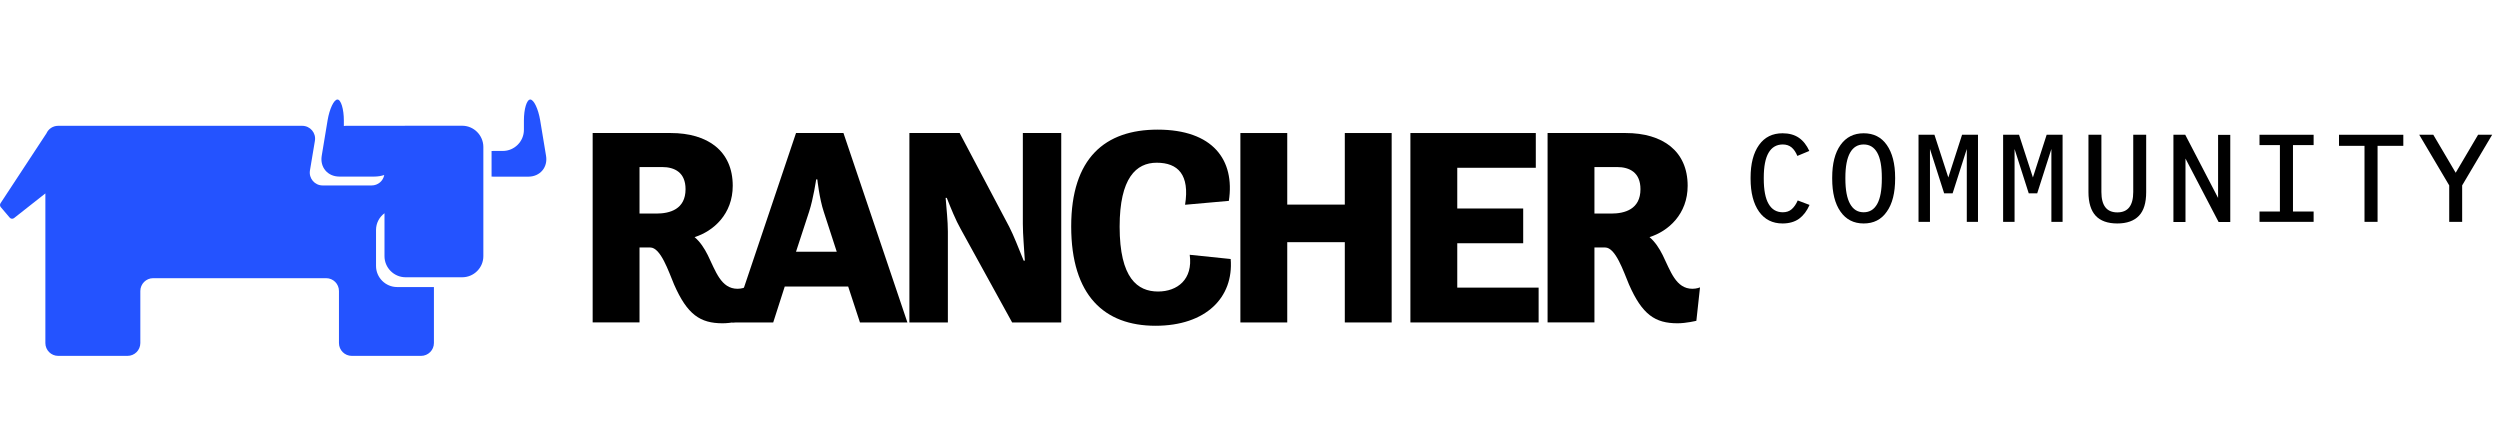
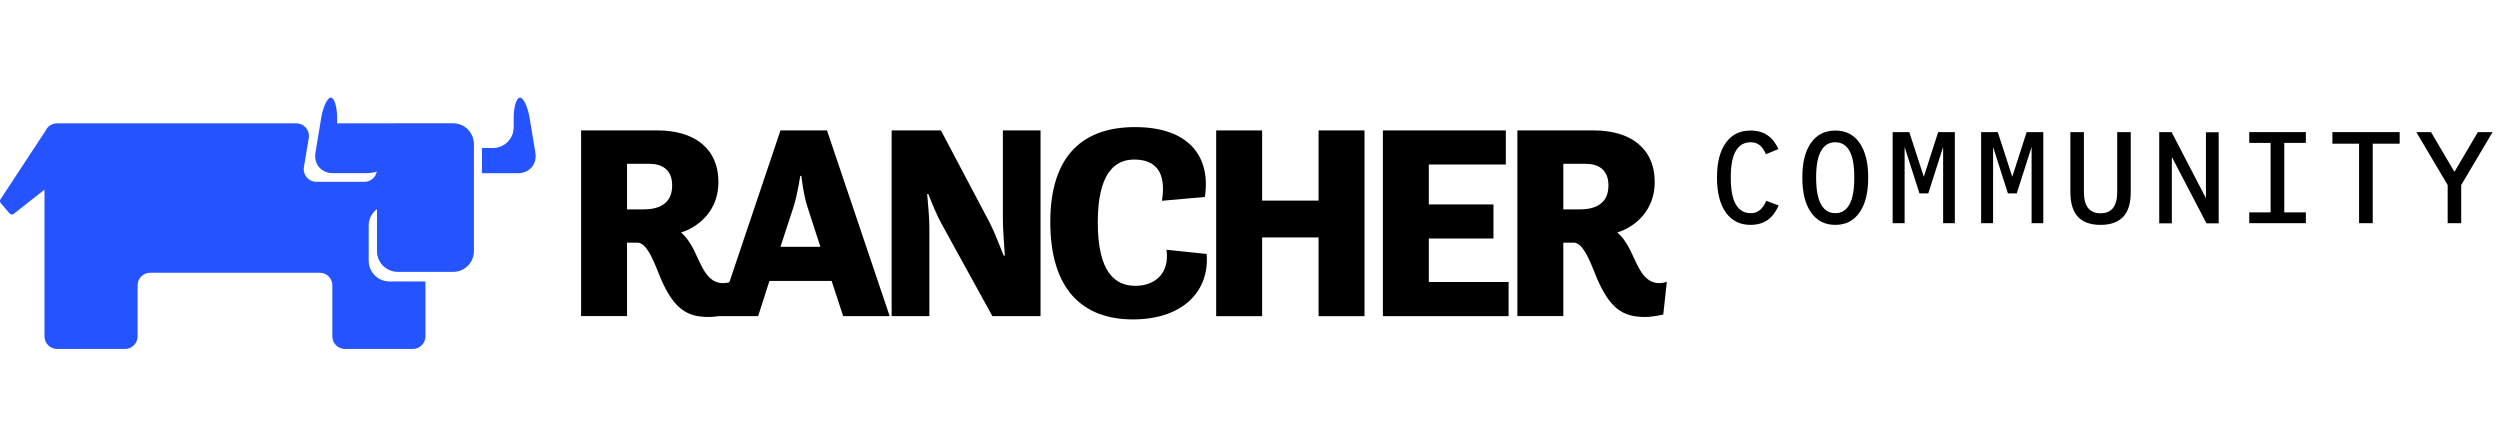
- <svg xmlns="http://www.w3.org/2000/svg" width="100%" height="100%" viewBox="0 0 1256 225" version="1.1" xml:space="preserve" style="fill-rule:evenodd;clip-rule:evenodd;stroke-linejoin:round;stroke-miterlimit:2;">
-   <rect id="Artboard1" x="0" y="0" width="1255.17" height="225" style="fill:none;" />
+ <svg xmlns="http://www.w3.org/2000/svg" width="100%" height="100%" viewBox="0 0 1281 225" version="1.1" xml:space="preserve" style="fill-rule:evenodd;clip-rule:evenodd;stroke-linejoin:round;stroke-miterlimit:2;">
+   <rect id="Artboard1" x="0" y="0" width="1280.17" height="225" style="fill:none;" />
  <g id="logo">
    <g id="g6">
      <path id="path5" d="M274.336,78.292l-2.958,-17.875c-0.958,-5.75 -3.208,-10.417 -4.958,-10.417c-1.792,0 -3.208,4.75 -3.208,10.583l0,4.667c0,5.792 -4.75,10.583 -10.583,10.583l-4.667,0c-0.333,0 -0.667,0 -1,0.042l0,12.833c0.333,0 0.667,0.042 1,0.042l17.583,0c5.792,-0.042 9.75,-4.708 8.792,-10.458" style="fill:#2453ff;fill-rule:nonzero;" />
      <path id="path6" d="M232.211,63.167l-28.5,0c-0.25,0 -0.458,0 -0.708,0.042l-29.25,0c-0.333,0 -0.667,0.042 -1,0.083l0,-2.708c0,-5.792 -1.458,-10.583 -3.208,-10.583c-1.792,0 -4,4.708 -4.958,10.417l-2.958,17.875c-0.958,5.75 3,10.417 8.833,10.417l17.583,0c1.792,0 3.5,-0.292 5,-0.792c-0.542,3 -3.167,5.25 -6.333,5.25l-24.625,0c-4,0 -7,-3.583 -6.375,-7.5l2.5,-14.958c0.667,-3.917 -2.375,-7.5 -6.375,-7.5l-122.625,0c-2.625,0 -4.875,1.542 -5.875,3.792l-23.083,35.125c-0.375,0.583 -0.333,1.375 0.125,1.917l4.5,5.292c0.542,0.667 1.542,0.75 2.208,0.208l15.708,-12.375l0,75.167c0,3.583 2.875,6.458 6.458,6.458l34.792,0c3.583,0 6.458,-2.875 6.458,-6.458l0,-26.125c0,-3.542 2.875,-6.458 6.458,-6.458l86.875,0c3.583,0 6.458,2.875 6.458,6.458l0,26.125c0,3.583 2.875,6.458 6.458,6.458l34.792,0c3.542,0 6.458,-2.875 6.458,-6.458l0,-28.125l-18.5,0c-5.792,0 -10.583,-4.75 -10.583,-10.583l0,-18.083c0,-3.458 1.667,-6.5 4.25,-8.417l0,21.583c0,5.792 4.75,10.583 10.583,10.583l28.5,0c5.792,0 10.583,-4.75 10.583,-10.583l0,-54.958c-0.042,-5.792 -4.792,-10.583 -10.625,-10.583" style="fill:#2453ff;fill-rule:nonzero;" />
    </g>
    <path id="path10" d="M297.753,66.833l39.208,0c18.625,0 31.167,9.042 31.167,26.5c0,14.25 -9.708,22.833 -19.167,25.792c2.833,2.417 4.917,5.625 6.625,9.042c3.958,8.042 6.625,16.917 14.958,16.917c2.125,0 3.792,-0.708 3.792,-0.708l-1.833,16.792c0,0 -5.083,1.25 -9.458,1.25c-11.292,0 -17.75,-4.375 -24.375,-19.458c-2.833,-6.75 -6.75,-18.625 -12,-18.625l-5.375,0l0,37.625l-23.542,0l0,-95.125m23.542,17.042l0,23.417l8.458,0c6.75,0 14.667,-2.125 14.667,-12.25c0,-8.333 -5.375,-11.125 -11.833,-11.125l-11.292,0l0,-0.042Z" style="fill-rule:nonzero;" />
    <path id="path11" d="M399.92,66.833l23.833,0l32.125,95.167l-23.833,0l-5.917,-18.042l-31.875,0l-5.792,18.042l-20.583,0l32.042,-95.167m0,59.625l20.458,0l-6.5,-20c-2.25,-6.75 -3.25,-16.333 -3.25,-16.333l-0.583,0c0,0 -1.417,9.708 -3.542,16.208l-6.583,20.125Z" style="fill-rule:nonzero;" />
    <path id="path12" d="M456.878,66.833l25.25,0l24.958,47.208c2.125,4.083 4.917,11.292 7.208,16.917l0.583,0c-0.292,-5.375 -1,-12.958 -1,-18.458l0,-45.667l19.292,0l0,95.167l-24.667,0l-25.917,-47.083c-2.417,-4.25 -4.917,-10.417 -6.917,-15.5l-0.583,0c0.417,5.375 1.125,11.708 1.125,16.917l0,45.667l-19.333,0l0,-95.167" style="fill-rule:nonzero;" />
    <path id="path13" d="M538.17,113.75c0,-34.375 17.042,-48.625 43.417,-48.625c27.75,0 38.917,15.208 35.792,35.792l-22,1.958c2.417,-15.083 -3.542,-21.125 -14.25,-21.125c-10.292,0 -18.625,7.625 -18.625,32.125c0,25.958 9.042,32.583 19.292,32.583c9.708,0 17.625,-6.083 15.917,-18.458l20.583,2.125c1.542,19.292 -12.417,33.542 -37.792,33.542c-25.667,0 -42.333,-15.208 -42.333,-49.917" style="fill-rule:nonzero;" />
    <path id="polyline13" d="M623.17,66.833l23.542,0l0,35.958l28.917,0l0,-35.958l23.542,0l0,95.167l-23.542,0l0,-40.333l-28.917,0l0,40.333l-23.542,0l0,-95.167" style="fill-rule:nonzero;" />
    <path id="polyline14" d="M708.586,66.833l63,0l0,17.458l-39.458,0l0,20.458l33.125,0l0,17.458l-33.125,0l0,22.292l40.875,0l0,17.5l-64.417,0l0,-95.167" style="fill-rule:nonzero;" />
    <path id="path14" d="M777.503,66.833l39.208,0c18.625,0 31.167,9.042 31.167,26.5c0,14.25 -9.708,22.833 -19.167,25.792c2.833,2.417 4.917,5.625 6.625,9.042c3.958,8.042 6.625,16.917 14.958,16.917c2.125,0 3.792,-0.708 3.792,-0.708l-1.833,16.792c0,0 -5.083,1.25 -9.458,1.25c-11.292,0 -17.75,-4.375 -24.375,-19.458c-2.833,-6.75 -6.75,-18.625 -12,-18.625l-5.375,0l0,37.625l-23.542,0l0,-95.125m23.542,17.042l0,23.417l8.458,0c6.75,0 14.667,-2.125 14.667,-12.25c0,-8.333 -5.375,-11.125 -11.833,-11.125l-11.292,0l0,-0.042Z" style="fill-rule:nonzero;" />
-     <g transform="matrix(62.5,0,0,62.5,874.9927,111.4558)">
+     <g transform="matrix(66.66667,0,0,66.66667,874.9927,114.3573)">
      <path d="M0.329,0.013c-0.081,0 -0.144,-0.032 -0.189,-0.095c-0.045,-0.064 -0.068,-0.152 -0.068,-0.265l0,-0.008c0,-0.113 0.023,-0.2 0.068,-0.263c0.045,-0.063 0.108,-0.094 0.189,-0.094c0.052,0 0.096,0.012 0.131,0.036c0.035,0.024 0.063,0.06 0.084,0.106l-0.096,0.04c-0.012,-0.029 -0.027,-0.052 -0.046,-0.068c-0.019,-0.016 -0.043,-0.024 -0.071,-0.024c-0.05,0 -0.088,0.022 -0.114,0.066c-0.026,0.044 -0.039,0.111 -0.039,0.201l0,0.008c0,0.091 0.013,0.159 0.039,0.203c0.026,0.045 0.064,0.067 0.114,0.067c0.029,0 0.053,-0.008 0.072,-0.025c0.019,-0.017 0.035,-0.04 0.048,-0.07l0.095,0.036c-0.021,0.048 -0.049,0.085 -0.084,0.111c-0.035,0.025 -0.08,0.038 -0.133,0.038Z" style="fill-rule:nonzero;" />
    </g>
-     <g transform="matrix(62.5,0,0,62.5,917.4922,111.4558)">
+     <g transform="matrix(66.66667,0,0,66.66667,920.3255,114.3573)">
      <path d="M0.301,0.013c-0.08,0 -0.142,-0.032 -0.186,-0.095c-0.045,-0.064 -0.067,-0.152 -0.067,-0.265l0,-0.008c0,-0.113 0.022,-0.2 0.067,-0.263c0.045,-0.063 0.107,-0.094 0.186,-0.094c0.08,0 0.142,0.031 0.186,0.094c0.044,0.063 0.067,0.15 0.067,0.263l0,0.008c0,0.113 -0.022,0.202 -0.067,0.265c-0.044,0.064 -0.106,0.095 -0.186,0.095Zm0,-0.09c0.048,0 0.084,-0.022 0.109,-0.067c0.025,-0.045 0.037,-0.112 0.037,-0.203l0,-0.008c0,-0.09 -0.012,-0.157 -0.037,-0.201c-0.025,-0.044 -0.061,-0.066 -0.109,-0.066c-0.048,0 -0.084,0.022 -0.109,0.066c-0.025,0.044 -0.038,0.111 -0.038,0.201l0,0.008c0,0.091 0.013,0.159 0.038,0.203c0.025,0.045 0.061,0.067 0.109,0.067Z" style="fill-rule:nonzero;" />
    </g>
-     <g transform="matrix(62.5,0,0,62.5,959.9916,111.4558)">
+     <g transform="matrix(66.66667,0,0,66.66667,965.6582,114.3573)">
      <path d="M0.062,-0l0,-0.7l0.128,0l0.124,0.382l-0.025,0l0.123,-0.382l0.128,0l0,0.7l-0.09,-0l0,-0.645l0.019,0l-0.133,0.416l-0.068,-0l-0.133,-0.416l0.019,-0l0,0.645l-0.09,-0Z" style="fill-rule:nonzero;" />
    </g>
-     <g transform="matrix(62.5,0,0,62.5,1002.491,111.4558)">
+     <g transform="matrix(66.66667,0,0,66.66667,1010.991,114.3573)">
      <path d="M0.062,-0l0,-0.7l0.128,0l0.124,0.382l-0.025,0l0.123,-0.382l0.128,0l0,0.7l-0.09,-0l0,-0.645l0.019,0l-0.133,0.416l-0.068,-0l-0.133,-0.416l0.019,-0l0,0.645l-0.09,-0Z" style="fill-rule:nonzero;" />
    </g>
-     <g transform="matrix(62.5,0,0,62.5,1044.99,111.4558)">
+     <g transform="matrix(66.66667,0,0,66.66667,1056.324,114.3573)">
      <path d="M0.3,0.013c-0.078,0 -0.136,-0.021 -0.174,-0.062c-0.038,-0.041 -0.058,-0.105 -0.058,-0.19l0,-0.461l0.104,0l0,0.46c0,0.055 0.011,0.096 0.032,0.123c0.021,0.027 0.053,0.041 0.096,0.041c0.043,0 0.075,-0.014 0.096,-0.041c0.021,-0.027 0.032,-0.068 0.032,-0.123l0,-0.46l0.104,0l0,0.461c0,0.086 -0.019,0.149 -0.058,0.19c-0.039,0.041 -0.097,0.062 -0.174,0.062Z" style="fill-rule:nonzero;" />
    </g>
-     <g transform="matrix(62.5,0,0,62.5,1087.49,111.4558)">
+     <g transform="matrix(66.66667,0,0,66.66667,1101.656,114.3573)">
      <path d="M0.071,-0l0,-0.7l0.095,0l0.301,0.579l-0.037,0.008l0,-0.586l0.098,0l0,0.7l-0.094,-0l-0.3,-0.575l0.034,-0.007l0,0.582l-0.098,-0Z" style="fill-rule:nonzero;" />
    </g>
-     <g transform="matrix(62.5,0,0,62.5,1129.989,111.4558)">
+     <g transform="matrix(66.66667,0,0,66.66667,1146.989,114.3573)">
      <path d="M0.247,-0.033l0,-0.634l0.105,0l0,0.634l-0.105,0Zm-0.164,-0.584l0,-0.083l0.435,0l0,0.083l-0.435,0Zm-0,0.617l0,-0.083l0.435,0l0,0.083l-0.435,-0Z" style="fill-rule:nonzero;" />
    </g>
-     <g transform="matrix(62.5,0,0,62.5,1172.489,111.4558)">
+     <g transform="matrix(66.66667,0,0,66.66667,1192.322,114.3573)">
      <path d="M0.247,-0l0,-0.656l0.105,0l0,0.656l-0.105,-0Zm-0.205,-0.611l0,-0.089l0.517,0l0,0.089l-0.517,0Z" style="fill-rule:nonzero;" />
    </g>
-     <g transform="matrix(62.5,0,0,62.5,1214.988,111.4558)">
+     <g transform="matrix(66.66667,0,0,66.66667,1237.655,114.3573)">
      <path d="M0.248,-0l0,-0.293l-0.241,-0.407l0.113,0l0.201,0.341l-0.042,0l0.201,-0.341l0.113,0l-0.241,0.407l0,0.293l-0.104,-0Z" style="fill-rule:nonzero;" />
    </g>
  </g>
</svg>
